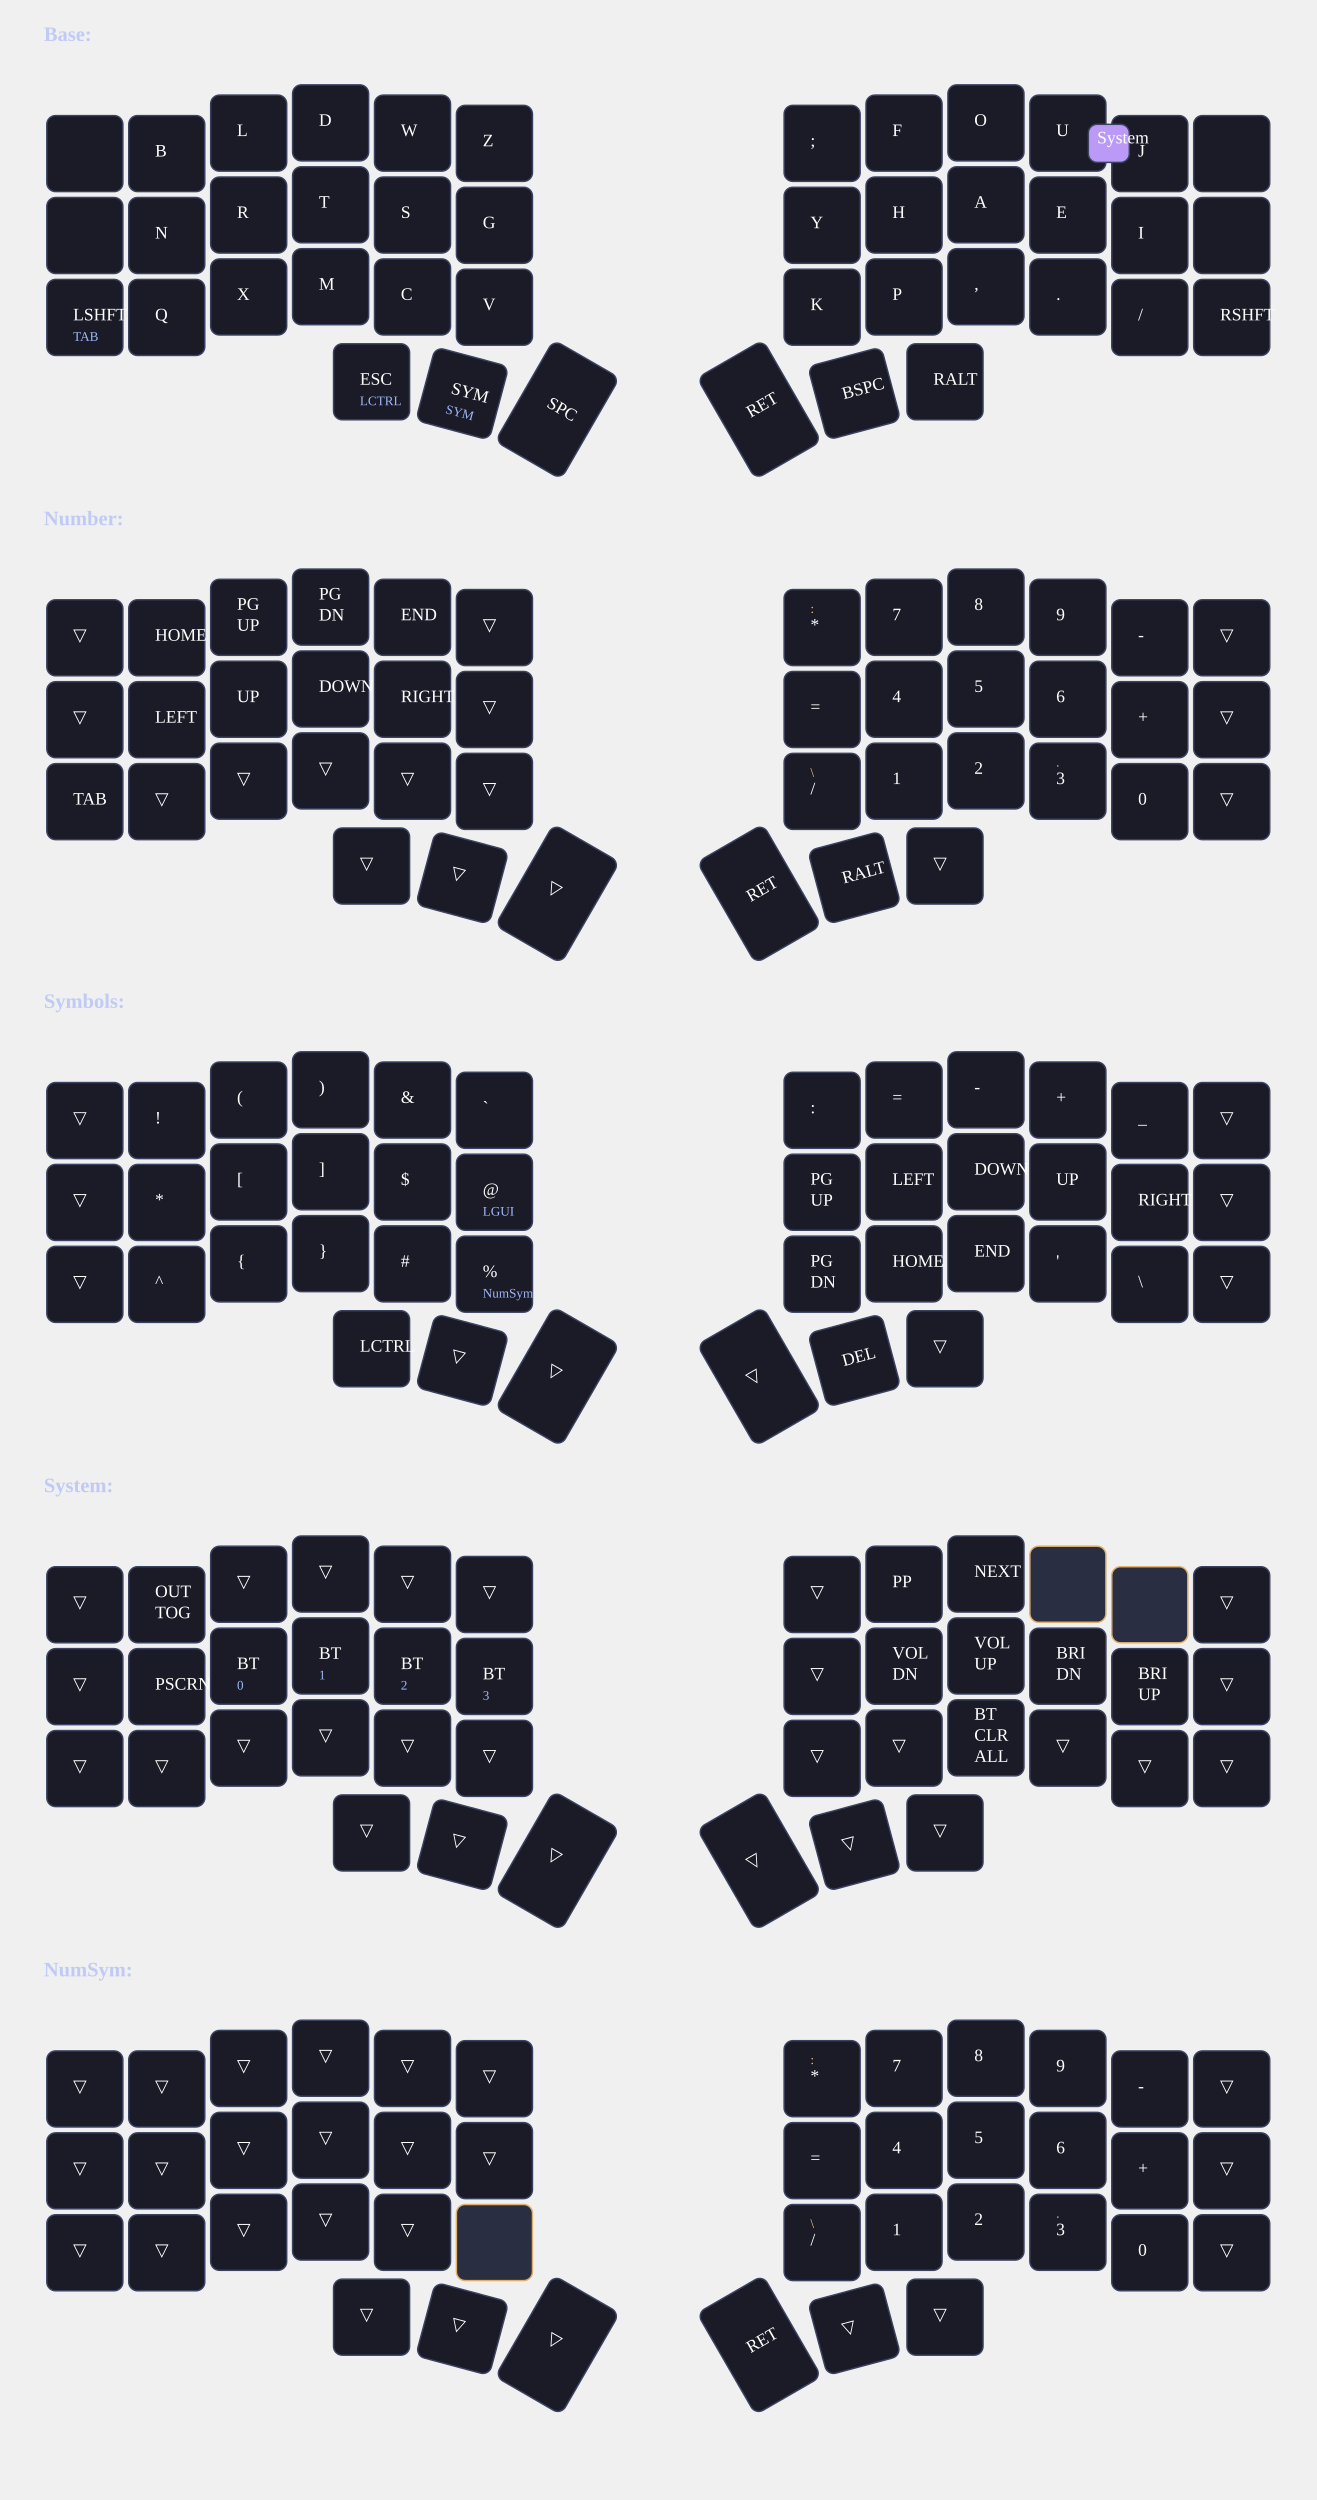
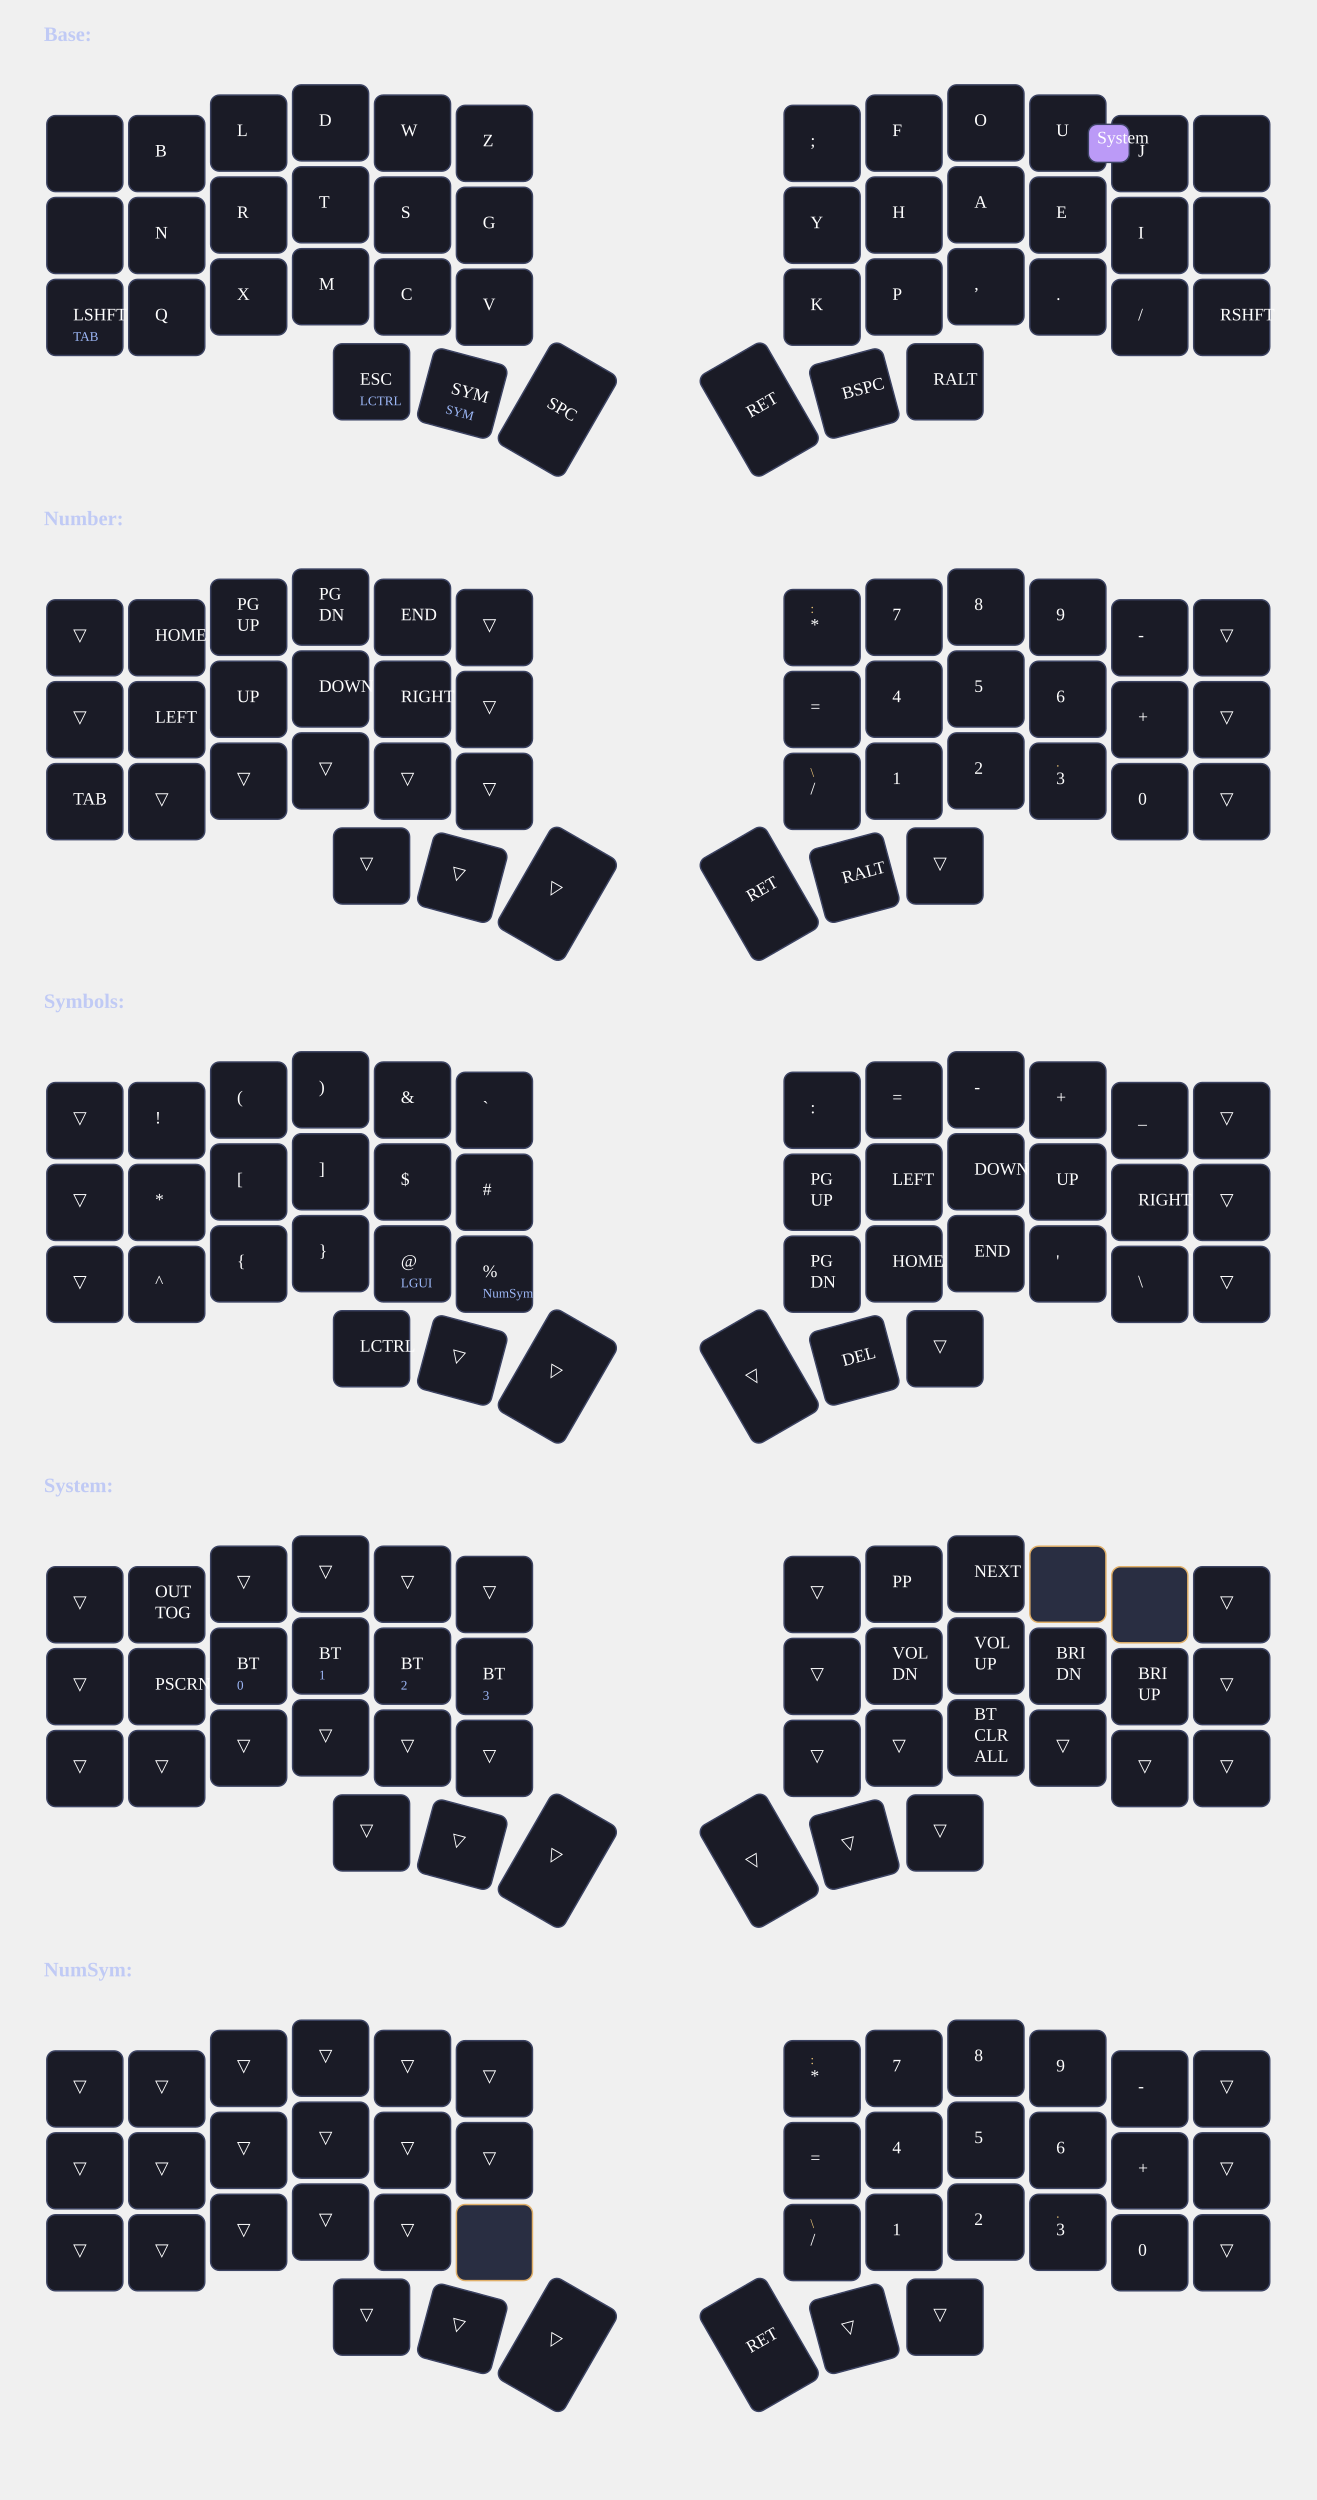
<svg xmlns="http://www.w3.org/2000/svg" width="900" height="1709" viewBox="0 0 900 1709" class="keymap">
  <style>.background { fill: #0f0f14; }
.key { fill: #1a1b26; stroke: #3b4261; stroke-width: 1; }
.key.held { fill: #292e42; stroke: #e0af68; stroke-width: 1; }
.key.ghost { stroke-dasharray: 4,4; stroke: #565f89; stroke-width: 1; }
.keycode { font-size: 10px; font-family: monospace; fill: #c0caf5; text-anchor: middle; dominant-baseline: middle; }
text.tap { font-size: 12px; fill: #ffffff; stroke: none; transform: translateX(-8px); }
text.hold { font-size: 9px; fill: #9db8f8; stroke: none; transform: translate(-8px, 2px); }
text.shifted { font-size: 9px; fill: #f0c878; stroke: none; transform: translate(-8px, 4px); }
.label { font-size: 14px; font-weight: bold; fill: #c0caf5; stroke: none; }
.combo { fill: #bb9af7; stroke: #3b4261; stroke-width: 1; }
</style>
  <g transform="translate(30, 0)" class="layer-Base">
    <text x="0" y="28" class="label" id="Base">Base:</text>
    <g transform="translate(0, 56)">
      <g transform="translate(28, 49)" class="key keypos-0">
        <rect rx="6" ry="6" x="-26" y="-26" width="52" height="52" class="key" />
      </g>
      <g transform="translate(84, 49)" class="key keypos-1">
        <rect rx="6" ry="6" x="-26" y="-26" width="52" height="52" class="key" />
        <text x="0" y="2" class="key tap">B</text>
      </g>
      <g transform="translate(140, 35)" class="key keypos-2">
        <rect rx="6" ry="6" x="-26" y="-26" width="52" height="52" class="key" />
        <text x="0" y="2" class="key tap">L</text>
      </g>
      <g transform="translate(196, 28)" class="key keypos-3">
        <rect rx="6" ry="6" x="-26" y="-26" width="52" height="52" class="key" />
        <text x="0" y="2" class="key tap">D</text>
      </g>
      <g transform="translate(252, 35)" class="key keypos-4">
        <rect rx="6" ry="6" x="-26" y="-26" width="52" height="52" class="key" />
        <text x="0" y="2" class="key tap">W</text>
      </g>
      <g transform="translate(308, 42)" class="key keypos-5">
        <rect rx="6" ry="6" x="-26" y="-26" width="52" height="52" class="key" />
        <text x="0" y="2" class="key tap">Z</text>
      </g>
      <g transform="translate(532, 42)" class="key keypos-6">
        <rect rx="6" ry="6" x="-26" y="-26" width="52" height="52" class="key" />
        <text x="0" y="2" class="key tap">;</text>
      </g>
      <g transform="translate(588, 35)" class="key keypos-7">
        <rect rx="6" ry="6" x="-26" y="-26" width="52" height="52" class="key" />
        <text x="0" y="2" class="key tap">F</text>
      </g>
      <g transform="translate(644, 28)" class="key keypos-8">
        <rect rx="6" ry="6" x="-26" y="-26" width="52" height="52" class="key" />
        <text x="0" y="2" class="key tap">O</text>
      </g>
      <g transform="translate(700, 35)" class="key keypos-9">
        <rect rx="6" ry="6" x="-26" y="-26" width="52" height="52" class="key" />
        <text x="0" y="2" class="key tap">U</text>
      </g>
      <g transform="translate(756, 49)" class="key keypos-10">
        <rect rx="6" ry="6" x="-26" y="-26" width="52" height="52" class="key" />
        <text x="0" y="2" class="key tap">J</text>
      </g>
      <g transform="translate(812, 49)" class="key keypos-11">
        <rect rx="6" ry="6" x="-26" y="-26" width="52" height="52" class="key" />
      </g>
      <g transform="translate(28, 105)" class="key keypos-12">
        <rect rx="6" ry="6" x="-26" y="-26" width="52" height="52" class="key" />
      </g>
      <g transform="translate(84, 105)" class="key keypos-13">
        <rect rx="6" ry="6" x="-26" y="-26" width="52" height="52" class="key" />
        <text x="0" y="2" class="key tap">N</text>
      </g>
      <g transform="translate(140, 91)" class="key keypos-14">
        <rect rx="6" ry="6" x="-26" y="-26" width="52" height="52" class="key" />
        <text x="0" y="2" class="key tap">R</text>
      </g>
      <g transform="translate(196, 84)" class="key keypos-15">
        <rect rx="6" ry="6" x="-26" y="-26" width="52" height="52" class="key" />
        <text x="0" y="2" class="key tap">T</text>
      </g>
      <g transform="translate(252, 91)" class="key keypos-16">
        <rect rx="6" ry="6" x="-26" y="-26" width="52" height="52" class="key" />
        <text x="0" y="2" class="key tap">S</text>
      </g>
      <g transform="translate(308, 98)" class="key keypos-17">
        <rect rx="6" ry="6" x="-26" y="-26" width="52" height="52" class="key" />
        <text x="0" y="2" class="key tap">G</text>
      </g>
      <g transform="translate(532, 98)" class="key keypos-18">
        <rect rx="6" ry="6" x="-26" y="-26" width="52" height="52" class="key" />
        <text x="0" y="2" class="key tap">Y</text>
      </g>
      <g transform="translate(588, 91)" class="key keypos-19">
        <rect rx="6" ry="6" x="-26" y="-26" width="52" height="52" class="key" />
        <text x="0" y="2" class="key tap">H</text>
      </g>
      <g transform="translate(644, 84)" class="key keypos-20">
        <rect rx="6" ry="6" x="-26" y="-26" width="52" height="52" class="key" />
        <text x="0" y="2" class="key tap">A</text>
      </g>
      <g transform="translate(700, 91)" class="key keypos-21">
        <rect rx="6" ry="6" x="-26" y="-26" width="52" height="52" class="key" />
        <text x="0" y="2" class="key tap">E</text>
      </g>
      <g transform="translate(756, 105)" class="key keypos-22">
        <rect rx="6" ry="6" x="-26" y="-26" width="52" height="52" class="key" />
        <text x="0" y="2" class="key tap">I</text>
      </g>
      <g transform="translate(812, 105)" class="key keypos-23">
        <rect rx="6" ry="6" x="-26" y="-26" width="52" height="52" class="key" />
      </g>
      <g transform="translate(28, 161)" class="key keypos-24">
        <rect rx="6" ry="6" x="-26" y="-26" width="52" height="52" class="key" />
        <text x="0" y="2" class="key tap">LSHFT</text>
        <text x="0" y="14" class="key hold">TAB</text>
      </g>
      <g transform="translate(84, 161)" class="key keypos-25">
        <rect rx="6" ry="6" x="-26" y="-26" width="52" height="52" class="key" />
        <text x="0" y="2" class="key tap">Q</text>
      </g>
      <g transform="translate(140, 147)" class="key keypos-26">
        <rect rx="6" ry="6" x="-26" y="-26" width="52" height="52" class="key" />
        <text x="0" y="2" class="key tap">X</text>
      </g>
      <g transform="translate(196, 140)" class="key keypos-27">
        <rect rx="6" ry="6" x="-26" y="-26" width="52" height="52" class="key" />
        <text x="0" y="2" class="key tap">M</text>
      </g>
      <g transform="translate(252, 147)" class="key keypos-28">
        <rect rx="6" ry="6" x="-26" y="-26" width="52" height="52" class="key" />
        <text x="0" y="2" class="key tap">C</text>
      </g>
      <g transform="translate(308, 154)" class="key keypos-29">
        <rect rx="6" ry="6" x="-26" y="-26" width="52" height="52" class="key" />
        <text x="0" y="2" class="key tap">V</text>
      </g>
      <g transform="translate(532, 154)" class="key keypos-30">
        <rect rx="6" ry="6" x="-26" y="-26" width="52" height="52" class="key" />
        <text x="0" y="2" class="key tap">K</text>
      </g>
      <g transform="translate(588, 147)" class="key keypos-31">
        <rect rx="6" ry="6" x="-26" y="-26" width="52" height="52" class="key" />
        <text x="0" y="2" class="key tap">P</text>
      </g>
      <g transform="translate(644, 140)" class="key keypos-32">
        <rect rx="6" ry="6" x="-26" y="-26" width="52" height="52" class="key" />
        <text x="0" y="2" class="key tap">,</text>
      </g>
      <g transform="translate(700, 147)" class="key keypos-33">
        <rect rx="6" ry="6" x="-26" y="-26" width="52" height="52" class="key" />
        <text x="0" y="2" class="key tap">.</text>
      </g>
      <g transform="translate(756, 161)" class="key keypos-34">
        <rect rx="6" ry="6" x="-26" y="-26" width="52" height="52" class="key" />
        <text x="0" y="2" class="key tap">/</text>
      </g>
      <g transform="translate(812, 161)" class="key keypos-35">
        <rect rx="6" ry="6" x="-26" y="-26" width="52" height="52" class="key" />
        <text x="0" y="2" class="key tap">RSHFT</text>
      </g>
      <g transform="translate(224, 205)" class="key keypos-36">
        <rect rx="6" ry="6" x="-26" y="-26" width="52" height="52" class="key" />
        <text x="0" y="2" class="key tap">ESC</text>
        <text x="0" y="14" class="key hold">LCTRL</text>
      </g>
      <g transform="translate(286, 213) rotate(15.0)" class="key keypos-37">
        <rect rx="6" ry="6" x="-26" y="-26" width="52" height="52" class="key" />
        <text x="0" y="2" class="key tap">SYM</text>
        <text x="0" y="14" class="key hold">SYM</text>
      </g>
      <g transform="translate(351, 224) rotate(30.0)" class="key keypos-38">
        <rect rx="6" ry="6" x="-26" y="-40" width="52" height="80" class="key" />
        <text x="0" y="2" class="key tap">SPC</text>
      </g>
      <g transform="translate(489, 224) rotate(-30.0)" class="key keypos-39">
        <rect rx="6" ry="6" x="-26" y="-40" width="52" height="80" class="key" />
        <text x="0" y="2" class="key tap">RET</text>
      </g>
      <g transform="translate(554, 213) rotate(-15.0)" class="key keypos-40">
        <rect rx="6" ry="6" x="-26" y="-26" width="52" height="52" class="key" />
        <text x="0" y="2" class="key tap">BSPC</text>
      </g>
      <g transform="translate(616, 205)" class="key keypos-41">
        <rect rx="6" ry="6" x="-26" y="-26" width="52" height="52" class="key" />
        <text x="0" y="2" class="key tap">RALT</text>
      </g>
      <g class="combo combopos-0">
        <rect rx="6" ry="6" x="714" y="29" width="28" height="26" class="combo" />
        <a href="#System">
          <text x="728" y="42" class="combo tap layer-activator">System</text>
        </a>
      </g>
    </g>
  </g>
  <g transform="translate(30, 331)" class="layer-Number">
    <text x="0" y="28" class="label" id="Number">Number:</text>
    <g transform="translate(0, 56)">
      <g transform="translate(28, 49)" class="key trans keypos-0">
        <rect rx="6" ry="6" x="-26" y="-26" width="52" height="52" class="key trans" />
        <text x="0" y="2" class="key trans tap">▽</text>
      </g>
      <g transform="translate(84, 49)" class="key keypos-1">
        <rect rx="6" ry="6" x="-26" y="-26" width="52" height="52" class="key" />
        <text x="0" y="2" class="key tap">HOME</text>
      </g>
      <g transform="translate(140, 35)" class="key keypos-2">
        <rect rx="6" ry="6" x="-26" y="-26" width="52" height="52" class="key" />
        <text x="0" y="2" class="key tap">
          <tspan x="0" dy="-0.6em">PG</tspan>
          <tspan x="0" dy="1.2em">UP</tspan>
        </text>
      </g>
      <g transform="translate(196, 28)" class="key keypos-3">
        <rect rx="6" ry="6" x="-26" y="-26" width="52" height="52" class="key" />
        <text x="0" y="2" class="key tap">
          <tspan x="0" dy="-0.6em">PG</tspan>
          <tspan x="0" dy="1.2em">DN</tspan>
        </text>
      </g>
      <g transform="translate(252, 35)" class="key keypos-4">
        <rect rx="6" ry="6" x="-26" y="-26" width="52" height="52" class="key" />
        <text x="0" y="2" class="key tap">END</text>
      </g>
      <g transform="translate(308, 42)" class="key trans keypos-5">
        <rect rx="6" ry="6" x="-26" y="-26" width="52" height="52" class="key trans" />
        <text x="0" y="2" class="key trans tap">▽</text>
      </g>
      <g transform="translate(532, 42)" class="key keypos-6">
        <rect rx="6" ry="6" x="-26" y="-26" width="52" height="52" class="key" />
        <text x="0" y="2" class="key tap">*</text>
        <text x="0" y="-14" class="key shifted">:</text>
      </g>
      <g transform="translate(588, 35)" class="key keypos-7">
        <rect rx="6" ry="6" x="-26" y="-26" width="52" height="52" class="key" />
        <text x="0" y="2" class="key tap">7</text>
      </g>
      <g transform="translate(644, 28)" class="key keypos-8">
        <rect rx="6" ry="6" x="-26" y="-26" width="52" height="52" class="key" />
        <text x="0" y="2" class="key tap">8</text>
      </g>
      <g transform="translate(700, 35)" class="key keypos-9">
        <rect rx="6" ry="6" x="-26" y="-26" width="52" height="52" class="key" />
        <text x="0" y="2" class="key tap">9</text>
      </g>
      <g transform="translate(756, 49)" class="key keypos-10">
        <rect rx="6" ry="6" x="-26" y="-26" width="52" height="52" class="key" />
        <text x="0" y="2" class="key tap">-</text>
      </g>
      <g transform="translate(812, 49)" class="key trans keypos-11">
        <rect rx="6" ry="6" x="-26" y="-26" width="52" height="52" class="key trans" />
        <text x="0" y="2" class="key trans tap">▽</text>
      </g>
      <g transform="translate(28, 105)" class="key trans keypos-12">
        <rect rx="6" ry="6" x="-26" y="-26" width="52" height="52" class="key trans" />
        <text x="0" y="2" class="key trans tap">▽</text>
      </g>
      <g transform="translate(84, 105)" class="key keypos-13">
        <rect rx="6" ry="6" x="-26" y="-26" width="52" height="52" class="key" />
        <text x="0" y="2" class="key tap">LEFT</text>
      </g>
      <g transform="translate(140, 91)" class="key keypos-14">
        <rect rx="6" ry="6" x="-26" y="-26" width="52" height="52" class="key" />
        <text x="0" y="2" class="key tap">UP</text>
      </g>
      <g transform="translate(196, 84)" class="key keypos-15">
        <rect rx="6" ry="6" x="-26" y="-26" width="52" height="52" class="key" />
        <text x="0" y="2" class="key tap">DOWN</text>
      </g>
      <g transform="translate(252, 91)" class="key keypos-16">
        <rect rx="6" ry="6" x="-26" y="-26" width="52" height="52" class="key" />
        <text x="0" y="2" class="key tap">RIGHT</text>
      </g>
      <g transform="translate(308, 98)" class="key trans keypos-17">
        <rect rx="6" ry="6" x="-26" y="-26" width="52" height="52" class="key trans" />
        <text x="0" y="2" class="key trans tap">▽</text>
      </g>
      <g transform="translate(532, 98)" class="key keypos-18">
        <rect rx="6" ry="6" x="-26" y="-26" width="52" height="52" class="key" />
        <text x="0" y="2" class="key tap">=</text>
      </g>
      <g transform="translate(588, 91)" class="key keypos-19">
        <rect rx="6" ry="6" x="-26" y="-26" width="52" height="52" class="key" />
        <text x="0" y="2" class="key tap">4</text>
      </g>
      <g transform="translate(644, 84)" class="key keypos-20">
        <rect rx="6" ry="6" x="-26" y="-26" width="52" height="52" class="key" />
        <text x="0" y="2" class="key tap">5</text>
      </g>
      <g transform="translate(700, 91)" class="key keypos-21">
        <rect rx="6" ry="6" x="-26" y="-26" width="52" height="52" class="key" />
        <text x="0" y="2" class="key tap">6</text>
      </g>
      <g transform="translate(756, 105)" class="key keypos-22">
        <rect rx="6" ry="6" x="-26" y="-26" width="52" height="52" class="key" />
        <text x="0" y="2" class="key tap">+</text>
      </g>
      <g transform="translate(812, 105)" class="key trans keypos-23">
        <rect rx="6" ry="6" x="-26" y="-26" width="52" height="52" class="key trans" />
        <text x="0" y="2" class="key trans tap">▽</text>
      </g>
      <g transform="translate(28, 161)" class="key keypos-24">
        <rect rx="6" ry="6" x="-26" y="-26" width="52" height="52" class="key" />
        <text x="0" y="2" class="key tap">TAB</text>
      </g>
      <g transform="translate(84, 161)" class="key trans keypos-25">
        <rect rx="6" ry="6" x="-26" y="-26" width="52" height="52" class="key trans" />
        <text x="0" y="2" class="key trans tap">▽</text>
      </g>
      <g transform="translate(140, 147)" class="key trans keypos-26">
        <rect rx="6" ry="6" x="-26" y="-26" width="52" height="52" class="key trans" />
        <text x="0" y="2" class="key trans tap">▽</text>
      </g>
      <g transform="translate(196, 140)" class="key trans keypos-27">
        <rect rx="6" ry="6" x="-26" y="-26" width="52" height="52" class="key trans" />
        <text x="0" y="2" class="key trans tap">▽</text>
      </g>
      <g transform="translate(252, 147)" class="key trans keypos-28">
        <rect rx="6" ry="6" x="-26" y="-26" width="52" height="52" class="key trans" />
        <text x="0" y="2" class="key trans tap">▽</text>
      </g>
      <g transform="translate(308, 154)" class="key trans keypos-29">
        <rect rx="6" ry="6" x="-26" y="-26" width="52" height="52" class="key trans" />
        <text x="0" y="2" class="key trans tap">▽</text>
      </g>
      <g transform="translate(532, 154)" class="key keypos-30">
        <rect rx="6" ry="6" x="-26" y="-26" width="52" height="52" class="key" />
        <text x="0" y="2" class="key tap">/</text>
        <text x="0" y="-14" class="key shifted">\</text>
      </g>
      <g transform="translate(588, 147)" class="key keypos-31">
        <rect rx="6" ry="6" x="-26" y="-26" width="52" height="52" class="key" />
        <text x="0" y="2" class="key tap">1</text>
      </g>
      <g transform="translate(644, 140)" class="key keypos-32">
        <rect rx="6" ry="6" x="-26" y="-26" width="52" height="52" class="key" />
        <text x="0" y="2" class="key tap">2</text>
      </g>
      <g transform="translate(700, 147)" class="key keypos-33">
        <rect rx="6" ry="6" x="-26" y="-26" width="52" height="52" class="key" />
        <text x="0" y="2" class="key tap">3</text>
        <text x="0" y="-14" class="key shifted">.</text>
      </g>
      <g transform="translate(756, 161)" class="key keypos-34">
        <rect rx="6" ry="6" x="-26" y="-26" width="52" height="52" class="key" />
        <text x="0" y="2" class="key tap">0</text>
      </g>
      <g transform="translate(812, 161)" class="key trans keypos-35">
        <rect rx="6" ry="6" x="-26" y="-26" width="52" height="52" class="key trans" />
        <text x="0" y="2" class="key trans tap">▽</text>
      </g>
      <g transform="translate(224, 205)" class="key trans keypos-36">
        <rect rx="6" ry="6" x="-26" y="-26" width="52" height="52" class="key trans" />
        <text x="0" y="2" class="key trans tap">▽</text>
      </g>
      <g transform="translate(286, 213) rotate(15.0)" class="key trans keypos-37">
        <rect rx="6" ry="6" x="-26" y="-26" width="52" height="52" class="key trans" />
        <text x="0" y="2" class="key trans tap">▽</text>
      </g>
      <g transform="translate(351, 224) rotate(30.0)" class="key trans keypos-38">
        <rect rx="6" ry="6" x="-26" y="-40" width="52" height="80" class="key trans" />
        <text x="0" y="2" class="key trans tap">▽</text>
      </g>
      <g transform="translate(489, 224) rotate(-30.0)" class="key keypos-39">
        <rect rx="6" ry="6" x="-26" y="-40" width="52" height="80" class="key" />
        <text x="0" y="2" class="key tap">RET</text>
      </g>
      <g transform="translate(554, 213) rotate(-15.0)" class="key keypos-40">
        <rect rx="6" ry="6" x="-26" y="-26" width="52" height="52" class="key" />
        <text x="0" y="2" class="key tap">RALT</text>
      </g>
      <g transform="translate(616, 205)" class="key trans keypos-41">
        <rect rx="6" ry="6" x="-26" y="-26" width="52" height="52" class="key trans" />
        <text x="0" y="2" class="key trans tap">▽</text>
      </g>
    </g>
  </g>
  <g transform="translate(30, 661)" class="layer-Symbols">
    <text x="0" y="28" class="label" id="Symbols">Symbols:</text>
    <g transform="translate(0, 56)">
      <g transform="translate(28, 49)" class="key trans keypos-0">
        <rect rx="6" ry="6" x="-26" y="-26" width="52" height="52" class="key trans" />
        <text x="0" y="2" class="key trans tap">▽</text>
      </g>
      <g transform="translate(84, 49)" class="key keypos-1">
        <rect rx="6" ry="6" x="-26" y="-26" width="52" height="52" class="key" />
        <text x="0" y="2" class="key tap">!</text>
      </g>
      <g transform="translate(140, 35)" class="key keypos-2">
        <rect rx="6" ry="6" x="-26" y="-26" width="52" height="52" class="key" />
        <text x="0" y="2" class="key tap">(</text>
      </g>
      <g transform="translate(196, 28)" class="key keypos-3">
        <rect rx="6" ry="6" x="-26" y="-26" width="52" height="52" class="key" />
        <text x="0" y="2" class="key tap">)</text>
      </g>
      <g transform="translate(252, 35)" class="key keypos-4">
        <rect rx="6" ry="6" x="-26" y="-26" width="52" height="52" class="key" />
        <text x="0" y="2" class="key tap">&amp;</text>
      </g>
      <g transform="translate(308, 42)" class="key keypos-5">
        <rect rx="6" ry="6" x="-26" y="-26" width="52" height="52" class="key" />
        <text x="0" y="2" class="key tap">`</text>
      </g>
      <g transform="translate(532, 42)" class="key keypos-6">
        <rect rx="6" ry="6" x="-26" y="-26" width="52" height="52" class="key" />
        <text x="0" y="2" class="key tap">:</text>
      </g>
      <g transform="translate(588, 35)" class="key keypos-7">
        <rect rx="6" ry="6" x="-26" y="-26" width="52" height="52" class="key" />
        <text x="0" y="2" class="key tap">=</text>
      </g>
      <g transform="translate(644, 28)" class="key keypos-8">
        <rect rx="6" ry="6" x="-26" y="-26" width="52" height="52" class="key" />
        <text x="0" y="2" class="key tap">-</text>
      </g>
      <g transform="translate(700, 35)" class="key keypos-9">
        <rect rx="6" ry="6" x="-26" y="-26" width="52" height="52" class="key" />
        <text x="0" y="2" class="key tap">+</text>
      </g>
      <g transform="translate(756, 49)" class="key keypos-10">
        <rect rx="6" ry="6" x="-26" y="-26" width="52" height="52" class="key" />
        <text x="0" y="2" class="key tap">_</text>
      </g>
      <g transform="translate(812, 49)" class="key trans keypos-11">
        <rect rx="6" ry="6" x="-26" y="-26" width="52" height="52" class="key trans" />
        <text x="0" y="2" class="key trans tap">▽</text>
      </g>
      <g transform="translate(28, 105)" class="key trans keypos-12">
        <rect rx="6" ry="6" x="-26" y="-26" width="52" height="52" class="key trans" />
        <text x="0" y="2" class="key trans tap">▽</text>
      </g>
      <g transform="translate(84, 105)" class="key keypos-13">
        <rect rx="6" ry="6" x="-26" y="-26" width="52" height="52" class="key" />
        <text x="0" y="2" class="key tap">*</text>
      </g>
      <g transform="translate(140, 91)" class="key keypos-14">
        <rect rx="6" ry="6" x="-26" y="-26" width="52" height="52" class="key" />
        <text x="0" y="2" class="key tap">[</text>
      </g>
      <g transform="translate(196, 84)" class="key keypos-15">
        <rect rx="6" ry="6" x="-26" y="-26" width="52" height="52" class="key" />
        <text x="0" y="2" class="key tap">]</text>
      </g>
      <g transform="translate(252, 91)" class="key keypos-16">
        <rect rx="6" ry="6" x="-26" y="-26" width="52" height="52" class="key" />
        <text x="0" y="2" class="key tap">$</text>
      </g>
      <g transform="translate(308, 98)" class="key keypos-17">
        <rect rx="6" ry="6" x="-26" y="-26" width="52" height="52" class="key" />
-         <text x="0" y="2" class="key tap">@</text>
-         <text x="0" y="14" class="key hold">LGUI</text>
+         <text x="0" y="2" class="key tap">#</text>
      </g>
      <g transform="translate(532, 98)" class="key keypos-18">
        <rect rx="6" ry="6" x="-26" y="-26" width="52" height="52" class="key" />
        <text x="0" y="2" class="key tap">
          <tspan x="0" dy="-0.6em">PG</tspan>
          <tspan x="0" dy="1.2em">UP</tspan>
        </text>
      </g>
      <g transform="translate(588, 91)" class="key keypos-19">
        <rect rx="6" ry="6" x="-26" y="-26" width="52" height="52" class="key" />
        <text x="0" y="2" class="key tap">LEFT</text>
      </g>
      <g transform="translate(644, 84)" class="key keypos-20">
        <rect rx="6" ry="6" x="-26" y="-26" width="52" height="52" class="key" />
        <text x="0" y="2" class="key tap">DOWN</text>
      </g>
      <g transform="translate(700, 91)" class="key keypos-21">
        <rect rx="6" ry="6" x="-26" y="-26" width="52" height="52" class="key" />
        <text x="0" y="2" class="key tap">UP</text>
      </g>
      <g transform="translate(756, 105)" class="key keypos-22">
        <rect rx="6" ry="6" x="-26" y="-26" width="52" height="52" class="key" />
        <text x="0" y="2" class="key tap">RIGHT</text>
      </g>
      <g transform="translate(812, 105)" class="key trans keypos-23">
        <rect rx="6" ry="6" x="-26" y="-26" width="52" height="52" class="key trans" />
        <text x="0" y="2" class="key trans tap">▽</text>
      </g>
      <g transform="translate(28, 161)" class="key trans keypos-24">
        <rect rx="6" ry="6" x="-26" y="-26" width="52" height="52" class="key trans" />
        <text x="0" y="2" class="key trans tap">▽</text>
      </g>
      <g transform="translate(84, 161)" class="key keypos-25">
        <rect rx="6" ry="6" x="-26" y="-26" width="52" height="52" class="key" />
        <text x="0" y="2" class="key tap">^</text>
      </g>
      <g transform="translate(140, 147)" class="key keypos-26">
        <rect rx="6" ry="6" x="-26" y="-26" width="52" height="52" class="key" />
        <text x="0" y="2" class="key tap">{</text>
      </g>
      <g transform="translate(196, 140)" class="key keypos-27">
        <rect rx="6" ry="6" x="-26" y="-26" width="52" height="52" class="key" />
        <text x="0" y="2" class="key tap">}</text>
      </g>
      <g transform="translate(252, 147)" class="key keypos-28">
        <rect rx="6" ry="6" x="-26" y="-26" width="52" height="52" class="key" />
-         <text x="0" y="2" class="key tap">#</text>
+         <text x="0" y="2" class="key tap">@</text>
+         <text x="0" y="14" class="key hold">LGUI</text>
      </g>
      <g transform="translate(308, 154)" class="key keypos-29">
        <rect rx="6" ry="6" x="-26" y="-26" width="52" height="52" class="key" />
        <text x="0" y="2" class="key tap">%</text>
        <a href="#NumSym">
          <text x="0" y="14" class="key hold layer-activator">NumSym</text>
        </a>
      </g>
      <g transform="translate(532, 154)" class="key keypos-30">
        <rect rx="6" ry="6" x="-26" y="-26" width="52" height="52" class="key" />
        <text x="0" y="2" class="key tap">
          <tspan x="0" dy="-0.6em">PG</tspan>
          <tspan x="0" dy="1.2em">DN</tspan>
        </text>
      </g>
      <g transform="translate(588, 147)" class="key keypos-31">
        <rect rx="6" ry="6" x="-26" y="-26" width="52" height="52" class="key" />
        <text x="0" y="2" class="key tap">HOME</text>
      </g>
      <g transform="translate(644, 140)" class="key keypos-32">
        <rect rx="6" ry="6" x="-26" y="-26" width="52" height="52" class="key" />
        <text x="0" y="2" class="key tap">END</text>
      </g>
      <g transform="translate(700, 147)" class="key keypos-33">
        <rect rx="6" ry="6" x="-26" y="-26" width="52" height="52" class="key" />
        <text x="0" y="2" class="key tap">'</text>
      </g>
      <g transform="translate(756, 161)" class="key keypos-34">
        <rect rx="6" ry="6" x="-26" y="-26" width="52" height="52" class="key" />
        <text x="0" y="2" class="key tap">\</text>
      </g>
      <g transform="translate(812, 161)" class="key trans keypos-35">
        <rect rx="6" ry="6" x="-26" y="-26" width="52" height="52" class="key trans" />
        <text x="0" y="2" class="key trans tap">▽</text>
      </g>
      <g transform="translate(224, 205)" class="key keypos-36">
        <rect rx="6" ry="6" x="-26" y="-26" width="52" height="52" class="key" />
        <text x="0" y="2" class="key tap">LCTRL</text>
      </g>
      <g transform="translate(286, 213) rotate(15.0)" class="key trans keypos-37">
        <rect rx="6" ry="6" x="-26" y="-26" width="52" height="52" class="key trans" />
        <text x="0" y="2" class="key trans tap">▽</text>
      </g>
      <g transform="translate(351, 224) rotate(30.0)" class="key trans keypos-38">
        <rect rx="6" ry="6" x="-26" y="-40" width="52" height="80" class="key trans" />
        <text x="0" y="2" class="key trans tap">▽</text>
      </g>
      <g transform="translate(489, 224) rotate(-30.0)" class="key trans keypos-39">
        <rect rx="6" ry="6" x="-26" y="-40" width="52" height="80" class="key trans" />
        <text x="0" y="2" class="key trans tap">▽</text>
      </g>
      <g transform="translate(554, 213) rotate(-15.0)" class="key keypos-40">
        <rect rx="6" ry="6" x="-26" y="-26" width="52" height="52" class="key" />
        <text x="0" y="2" class="key tap">DEL</text>
      </g>
      <g transform="translate(616, 205)" class="key trans keypos-41">
        <rect rx="6" ry="6" x="-26" y="-26" width="52" height="52" class="key trans" />
        <text x="0" y="2" class="key trans tap">▽</text>
      </g>
    </g>
  </g>
  <g transform="translate(30, 992)" class="layer-System">
    <text x="0" y="28" class="label" id="System">System:</text>
    <g transform="translate(0, 56)">
      <g transform="translate(28, 49)" class="key trans keypos-0">
        <rect rx="6" ry="6" x="-26" y="-26" width="52" height="52" class="key trans" />
        <text x="0" y="2" class="key trans tap">▽</text>
      </g>
      <g transform="translate(84, 49)" class="key keypos-1">
        <rect rx="6" ry="6" x="-26" y="-26" width="52" height="52" class="key" />
        <text x="0" y="2" class="key tap">
          <tspan x="0" dy="-0.6em">OUT</tspan>
          <tspan x="0" dy="1.2em">TOG</tspan>
        </text>
      </g>
      <g transform="translate(140, 35)" class="key trans keypos-2">
        <rect rx="6" ry="6" x="-26" y="-26" width="52" height="52" class="key trans" />
        <text x="0" y="2" class="key trans tap">▽</text>
      </g>
      <g transform="translate(196, 28)" class="key trans keypos-3">
        <rect rx="6" ry="6" x="-26" y="-26" width="52" height="52" class="key trans" />
        <text x="0" y="2" class="key trans tap">▽</text>
      </g>
      <g transform="translate(252, 35)" class="key trans keypos-4">
        <rect rx="6" ry="6" x="-26" y="-26" width="52" height="52" class="key trans" />
        <text x="0" y="2" class="key trans tap">▽</text>
      </g>
      <g transform="translate(308, 42)" class="key trans keypos-5">
        <rect rx="6" ry="6" x="-26" y="-26" width="52" height="52" class="key trans" />
        <text x="0" y="2" class="key trans tap">▽</text>
      </g>
      <g transform="translate(532, 42)" class="key trans keypos-6">
        <rect rx="6" ry="6" x="-26" y="-26" width="52" height="52" class="key trans" />
        <text x="0" y="2" class="key trans tap">▽</text>
      </g>
      <g transform="translate(588, 35)" class="key keypos-7">
        <rect rx="6" ry="6" x="-26" y="-26" width="52" height="52" class="key" />
        <text x="0" y="2" class="key tap">PP</text>
      </g>
      <g transform="translate(644, 28)" class="key keypos-8">
        <rect rx="6" ry="6" x="-26" y="-26" width="52" height="52" class="key" />
        <text x="0" y="2" class="key tap">NEXT</text>
      </g>
      <g transform="translate(700, 35)" class="key held keypos-9">
        <rect rx="6" ry="6" x="-26" y="-26" width="52" height="52" class="key held" />
      </g>
      <g transform="translate(756, 49)" class="key held keypos-10">
        <rect rx="6" ry="6" x="-26" y="-26" width="52" height="52" class="key held" />
      </g>
      <g transform="translate(812, 49)" class="key trans keypos-11">
        <rect rx="6" ry="6" x="-26" y="-26" width="52" height="52" class="key trans" />
        <text x="0" y="2" class="key trans tap">▽</text>
      </g>
      <g transform="translate(28, 105)" class="key trans keypos-12">
        <rect rx="6" ry="6" x="-26" y="-26" width="52" height="52" class="key trans" />
        <text x="0" y="2" class="key trans tap">▽</text>
      </g>
      <g transform="translate(84, 105)" class="key keypos-13">
        <rect rx="6" ry="6" x="-26" y="-26" width="52" height="52" class="key" />
        <text x="0" y="2" class="key tap">PSCRN</text>
      </g>
      <g transform="translate(140, 91)" class="key keypos-14">
        <rect rx="6" ry="6" x="-26" y="-26" width="52" height="52" class="key" />
        <text x="0" y="2" class="key tap">BT</text>
        <text x="0" y="14" class="key hold">0</text>
      </g>
      <g transform="translate(196, 84)" class="key keypos-15">
        <rect rx="6" ry="6" x="-26" y="-26" width="52" height="52" class="key" />
        <text x="0" y="2" class="key tap">BT</text>
        <text x="0" y="14" class="key hold">1</text>
      </g>
      <g transform="translate(252, 91)" class="key keypos-16">
        <rect rx="6" ry="6" x="-26" y="-26" width="52" height="52" class="key" />
        <text x="0" y="2" class="key tap">BT</text>
        <text x="0" y="14" class="key hold">2</text>
      </g>
      <g transform="translate(308, 98)" class="key keypos-17">
        <rect rx="6" ry="6" x="-26" y="-26" width="52" height="52" class="key" />
        <text x="0" y="2" class="key tap">BT</text>
        <text x="0" y="14" class="key hold">3</text>
      </g>
      <g transform="translate(532, 98)" class="key trans keypos-18">
        <rect rx="6" ry="6" x="-26" y="-26" width="52" height="52" class="key trans" />
        <text x="0" y="2" class="key trans tap">▽</text>
      </g>
      <g transform="translate(588, 91)" class="key keypos-19">
        <rect rx="6" ry="6" x="-26" y="-26" width="52" height="52" class="key" />
        <text x="0" y="2" class="key tap">
          <tspan x="0" dy="-0.6em">VOL</tspan>
          <tspan x="0" dy="1.2em">DN</tspan>
        </text>
      </g>
      <g transform="translate(644, 84)" class="key keypos-20">
        <rect rx="6" ry="6" x="-26" y="-26" width="52" height="52" class="key" />
        <text x="0" y="2" class="key tap">
          <tspan x="0" dy="-0.6em">VOL</tspan>
          <tspan x="0" dy="1.2em">UP</tspan>
        </text>
      </g>
      <g transform="translate(700, 91)" class="key keypos-21">
        <rect rx="6" ry="6" x="-26" y="-26" width="52" height="52" class="key" />
        <text x="0" y="2" class="key tap">
          <tspan x="0" dy="-0.6em">BRI</tspan>
          <tspan x="0" dy="1.2em">DN</tspan>
        </text>
      </g>
      <g transform="translate(756, 105)" class="key keypos-22">
        <rect rx="6" ry="6" x="-26" y="-26" width="52" height="52" class="key" />
        <text x="0" y="2" class="key tap">
          <tspan x="0" dy="-0.6em">BRI</tspan>
          <tspan x="0" dy="1.2em">UP</tspan>
        </text>
      </g>
      <g transform="translate(812, 105)" class="key trans keypos-23">
        <rect rx="6" ry="6" x="-26" y="-26" width="52" height="52" class="key trans" />
        <text x="0" y="2" class="key trans tap">▽</text>
      </g>
      <g transform="translate(28, 161)" class="key trans keypos-24">
        <rect rx="6" ry="6" x="-26" y="-26" width="52" height="52" class="key trans" />
        <text x="0" y="2" class="key trans tap">▽</text>
      </g>
      <g transform="translate(84, 161)" class="key trans keypos-25">
        <rect rx="6" ry="6" x="-26" y="-26" width="52" height="52" class="key trans" />
        <text x="0" y="2" class="key trans tap">▽</text>
      </g>
      <g transform="translate(140, 147)" class="key trans keypos-26">
        <rect rx="6" ry="6" x="-26" y="-26" width="52" height="52" class="key trans" />
        <text x="0" y="2" class="key trans tap">▽</text>
      </g>
      <g transform="translate(196, 140)" class="key trans keypos-27">
        <rect rx="6" ry="6" x="-26" y="-26" width="52" height="52" class="key trans" />
        <text x="0" y="2" class="key trans tap">▽</text>
      </g>
      <g transform="translate(252, 147)" class="key trans keypos-28">
        <rect rx="6" ry="6" x="-26" y="-26" width="52" height="52" class="key trans" />
        <text x="0" y="2" class="key trans tap">▽</text>
      </g>
      <g transform="translate(308, 154)" class="key trans keypos-29">
        <rect rx="6" ry="6" x="-26" y="-26" width="52" height="52" class="key trans" />
        <text x="0" y="2" class="key trans tap">▽</text>
      </g>
      <g transform="translate(532, 154)" class="key trans keypos-30">
        <rect rx="6" ry="6" x="-26" y="-26" width="52" height="52" class="key trans" />
        <text x="0" y="2" class="key trans tap">▽</text>
      </g>
      <g transform="translate(588, 147)" class="key trans keypos-31">
        <rect rx="6" ry="6" x="-26" y="-26" width="52" height="52" class="key trans" />
        <text x="0" y="2" class="key trans tap">▽</text>
      </g>
      <g transform="translate(644, 140)" class="key keypos-32">
        <rect rx="6" ry="6" x="-26" y="-26" width="52" height="52" class="key" />
        <text x="0" y="2" class="key tap">
          <tspan x="0" dy="-1.2em">BT</tspan>
          <tspan x="0" dy="1.2em">CLR</tspan>
          <tspan x="0" dy="1.2em">ALL</tspan>
        </text>
      </g>
      <g transform="translate(700, 147)" class="key trans keypos-33">
        <rect rx="6" ry="6" x="-26" y="-26" width="52" height="52" class="key trans" />
        <text x="0" y="2" class="key trans tap">▽</text>
      </g>
      <g transform="translate(756, 161)" class="key trans keypos-34">
        <rect rx="6" ry="6" x="-26" y="-26" width="52" height="52" class="key trans" />
        <text x="0" y="2" class="key trans tap">▽</text>
      </g>
      <g transform="translate(812, 161)" class="key trans keypos-35">
        <rect rx="6" ry="6" x="-26" y="-26" width="52" height="52" class="key trans" />
        <text x="0" y="2" class="key trans tap">▽</text>
      </g>
      <g transform="translate(224, 205)" class="key trans keypos-36">
        <rect rx="6" ry="6" x="-26" y="-26" width="52" height="52" class="key trans" />
        <text x="0" y="2" class="key trans tap">▽</text>
      </g>
      <g transform="translate(286, 213) rotate(15.0)" class="key trans keypos-37">
        <rect rx="6" ry="6" x="-26" y="-26" width="52" height="52" class="key trans" />
        <text x="0" y="2" class="key trans tap">▽</text>
      </g>
      <g transform="translate(351, 224) rotate(30.0)" class="key trans keypos-38">
        <rect rx="6" ry="6" x="-26" y="-40" width="52" height="80" class="key trans" />
        <text x="0" y="2" class="key trans tap">▽</text>
      </g>
      <g transform="translate(489, 224) rotate(-30.0)" class="key trans keypos-39">
        <rect rx="6" ry="6" x="-26" y="-40" width="52" height="80" class="key trans" />
        <text x="0" y="2" class="key trans tap">▽</text>
      </g>
      <g transform="translate(554, 213) rotate(-15.0)" class="key trans keypos-40">
        <rect rx="6" ry="6" x="-26" y="-26" width="52" height="52" class="key trans" />
        <text x="0" y="2" class="key trans tap">▽</text>
      </g>
      <g transform="translate(616, 205)" class="key trans keypos-41">
        <rect rx="6" ry="6" x="-26" y="-26" width="52" height="52" class="key trans" />
        <text x="0" y="2" class="key trans tap">▽</text>
      </g>
    </g>
  </g>
  <g transform="translate(30, 1323)" class="layer-NumSym">
    <text x="0" y="28" class="label" id="NumSym">NumSym:</text>
    <g transform="translate(0, 56)">
      <g transform="translate(28, 49)" class="key trans keypos-0">
        <rect rx="6" ry="6" x="-26" y="-26" width="52" height="52" class="key trans" />
        <text x="0" y="2" class="key trans tap">▽</text>
      </g>
      <g transform="translate(84, 49)" class="key trans keypos-1">
        <rect rx="6" ry="6" x="-26" y="-26" width="52" height="52" class="key trans" />
        <text x="0" y="2" class="key trans tap">▽</text>
      </g>
      <g transform="translate(140, 35)" class="key trans keypos-2">
        <rect rx="6" ry="6" x="-26" y="-26" width="52" height="52" class="key trans" />
        <text x="0" y="2" class="key trans tap">▽</text>
      </g>
      <g transform="translate(196, 28)" class="key trans keypos-3">
        <rect rx="6" ry="6" x="-26" y="-26" width="52" height="52" class="key trans" />
        <text x="0" y="2" class="key trans tap">▽</text>
      </g>
      <g transform="translate(252, 35)" class="key trans keypos-4">
        <rect rx="6" ry="6" x="-26" y="-26" width="52" height="52" class="key trans" />
        <text x="0" y="2" class="key trans tap">▽</text>
      </g>
      <g transform="translate(308, 42)" class="key trans keypos-5">
        <rect rx="6" ry="6" x="-26" y="-26" width="52" height="52" class="key trans" />
        <text x="0" y="2" class="key trans tap">▽</text>
      </g>
      <g transform="translate(532, 42)" class="key keypos-6">
        <rect rx="6" ry="6" x="-26" y="-26" width="52" height="52" class="key" />
        <text x="0" y="2" class="key tap">*</text>
        <text x="0" y="-14" class="key shifted">:</text>
      </g>
      <g transform="translate(588, 35)" class="key keypos-7">
        <rect rx="6" ry="6" x="-26" y="-26" width="52" height="52" class="key" />
        <text x="0" y="2" class="key tap">7</text>
      </g>
      <g transform="translate(644, 28)" class="key keypos-8">
        <rect rx="6" ry="6" x="-26" y="-26" width="52" height="52" class="key" />
        <text x="0" y="2" class="key tap">8</text>
      </g>
      <g transform="translate(700, 35)" class="key keypos-9">
        <rect rx="6" ry="6" x="-26" y="-26" width="52" height="52" class="key" />
        <text x="0" y="2" class="key tap">9</text>
      </g>
      <g transform="translate(756, 49)" class="key keypos-10">
        <rect rx="6" ry="6" x="-26" y="-26" width="52" height="52" class="key" />
        <text x="0" y="2" class="key tap">-</text>
      </g>
      <g transform="translate(812, 49)" class="key trans keypos-11">
        <rect rx="6" ry="6" x="-26" y="-26" width="52" height="52" class="key trans" />
        <text x="0" y="2" class="key trans tap">▽</text>
      </g>
      <g transform="translate(28, 105)" class="key trans keypos-12">
        <rect rx="6" ry="6" x="-26" y="-26" width="52" height="52" class="key trans" />
        <text x="0" y="2" class="key trans tap">▽</text>
      </g>
      <g transform="translate(84, 105)" class="key trans keypos-13">
        <rect rx="6" ry="6" x="-26" y="-26" width="52" height="52" class="key trans" />
        <text x="0" y="2" class="key trans tap">▽</text>
      </g>
      <g transform="translate(140, 91)" class="key trans keypos-14">
        <rect rx="6" ry="6" x="-26" y="-26" width="52" height="52" class="key trans" />
        <text x="0" y="2" class="key trans tap">▽</text>
      </g>
      <g transform="translate(196, 84)" class="key trans keypos-15">
        <rect rx="6" ry="6" x="-26" y="-26" width="52" height="52" class="key trans" />
        <text x="0" y="2" class="key trans tap">▽</text>
      </g>
      <g transform="translate(252, 91)" class="key trans keypos-16">
        <rect rx="6" ry="6" x="-26" y="-26" width="52" height="52" class="key trans" />
        <text x="0" y="2" class="key trans tap">▽</text>
      </g>
      <g transform="translate(308, 98)" class="key trans keypos-17">
        <rect rx="6" ry="6" x="-26" y="-26" width="52" height="52" class="key trans" />
        <text x="0" y="2" class="key trans tap">▽</text>
      </g>
      <g transform="translate(532, 98)" class="key keypos-18">
        <rect rx="6" ry="6" x="-26" y="-26" width="52" height="52" class="key" />
        <text x="0" y="2" class="key tap">=</text>
      </g>
      <g transform="translate(588, 91)" class="key keypos-19">
        <rect rx="6" ry="6" x="-26" y="-26" width="52" height="52" class="key" />
        <text x="0" y="2" class="key tap">4</text>
      </g>
      <g transform="translate(644, 84)" class="key keypos-20">
        <rect rx="6" ry="6" x="-26" y="-26" width="52" height="52" class="key" />
        <text x="0" y="2" class="key tap">5</text>
      </g>
      <g transform="translate(700, 91)" class="key keypos-21">
        <rect rx="6" ry="6" x="-26" y="-26" width="52" height="52" class="key" />
        <text x="0" y="2" class="key tap">6</text>
      </g>
      <g transform="translate(756, 105)" class="key keypos-22">
        <rect rx="6" ry="6" x="-26" y="-26" width="52" height="52" class="key" />
        <text x="0" y="2" class="key tap">+</text>
      </g>
      <g transform="translate(812, 105)" class="key trans keypos-23">
        <rect rx="6" ry="6" x="-26" y="-26" width="52" height="52" class="key trans" />
        <text x="0" y="2" class="key trans tap">▽</text>
      </g>
      <g transform="translate(28, 161)" class="key trans keypos-24">
        <rect rx="6" ry="6" x="-26" y="-26" width="52" height="52" class="key trans" />
        <text x="0" y="2" class="key trans tap">▽</text>
      </g>
      <g transform="translate(84, 161)" class="key trans keypos-25">
        <rect rx="6" ry="6" x="-26" y="-26" width="52" height="52" class="key trans" />
        <text x="0" y="2" class="key trans tap">▽</text>
      </g>
      <g transform="translate(140, 147)" class="key trans keypos-26">
        <rect rx="6" ry="6" x="-26" y="-26" width="52" height="52" class="key trans" />
        <text x="0" y="2" class="key trans tap">▽</text>
      </g>
      <g transform="translate(196, 140)" class="key trans keypos-27">
        <rect rx="6" ry="6" x="-26" y="-26" width="52" height="52" class="key trans" />
        <text x="0" y="2" class="key trans tap">▽</text>
      </g>
      <g transform="translate(252, 147)" class="key trans keypos-28">
        <rect rx="6" ry="6" x="-26" y="-26" width="52" height="52" class="key trans" />
        <text x="0" y="2" class="key trans tap">▽</text>
      </g>
      <g transform="translate(308, 154)" class="key held keypos-29">
        <rect rx="6" ry="6" x="-26" y="-26" width="52" height="52" class="key held" />
      </g>
      <g transform="translate(532, 154)" class="key keypos-30">
        <rect rx="6" ry="6" x="-26" y="-26" width="52" height="52" class="key" />
        <text x="0" y="2" class="key tap">/</text>
        <text x="0" y="-14" class="key shifted">\</text>
      </g>
      <g transform="translate(588, 147)" class="key keypos-31">
        <rect rx="6" ry="6" x="-26" y="-26" width="52" height="52" class="key" />
        <text x="0" y="2" class="key tap">1</text>
      </g>
      <g transform="translate(644, 140)" class="key keypos-32">
        <rect rx="6" ry="6" x="-26" y="-26" width="52" height="52" class="key" />
        <text x="0" y="2" class="key tap">2</text>
      </g>
      <g transform="translate(700, 147)" class="key keypos-33">
        <rect rx="6" ry="6" x="-26" y="-26" width="52" height="52" class="key" />
        <text x="0" y="2" class="key tap">3</text>
        <text x="0" y="-14" class="key shifted">.</text>
      </g>
      <g transform="translate(756, 161)" class="key keypos-34">
        <rect rx="6" ry="6" x="-26" y="-26" width="52" height="52" class="key" />
        <text x="0" y="2" class="key tap">0</text>
      </g>
      <g transform="translate(812, 161)" class="key trans keypos-35">
        <rect rx="6" ry="6" x="-26" y="-26" width="52" height="52" class="key trans" />
        <text x="0" y="2" class="key trans tap">▽</text>
      </g>
      <g transform="translate(224, 205)" class="key trans keypos-36">
        <rect rx="6" ry="6" x="-26" y="-26" width="52" height="52" class="key trans" />
        <text x="0" y="2" class="key trans tap">▽</text>
      </g>
      <g transform="translate(286, 213) rotate(15.0)" class="key trans keypos-37">
        <rect rx="6" ry="6" x="-26" y="-26" width="52" height="52" class="key trans" />
        <text x="0" y="2" class="key trans tap">▽</text>
      </g>
      <g transform="translate(351, 224) rotate(30.0)" class="key trans keypos-38">
        <rect rx="6" ry="6" x="-26" y="-40" width="52" height="80" class="key trans" />
        <text x="0" y="2" class="key trans tap">▽</text>
      </g>
      <g transform="translate(489, 224) rotate(-30.0)" class="key keypos-39">
        <rect rx="6" ry="6" x="-26" y="-40" width="52" height="80" class="key" />
        <text x="0" y="2" class="key tap">RET</text>
      </g>
      <g transform="translate(554, 213) rotate(-15.0)" class="key trans keypos-40">
        <rect rx="6" ry="6" x="-26" y="-26" width="52" height="52" class="key trans" />
        <text x="0" y="2" class="key trans tap">▽</text>
      </g>
      <g transform="translate(616, 205)" class="key trans keypos-41">
        <rect rx="6" ry="6" x="-26" y="-26" width="52" height="52" class="key trans" />
        <text x="0" y="2" class="key trans tap">▽</text>
      </g>
    </g>
  </g>
</svg>
